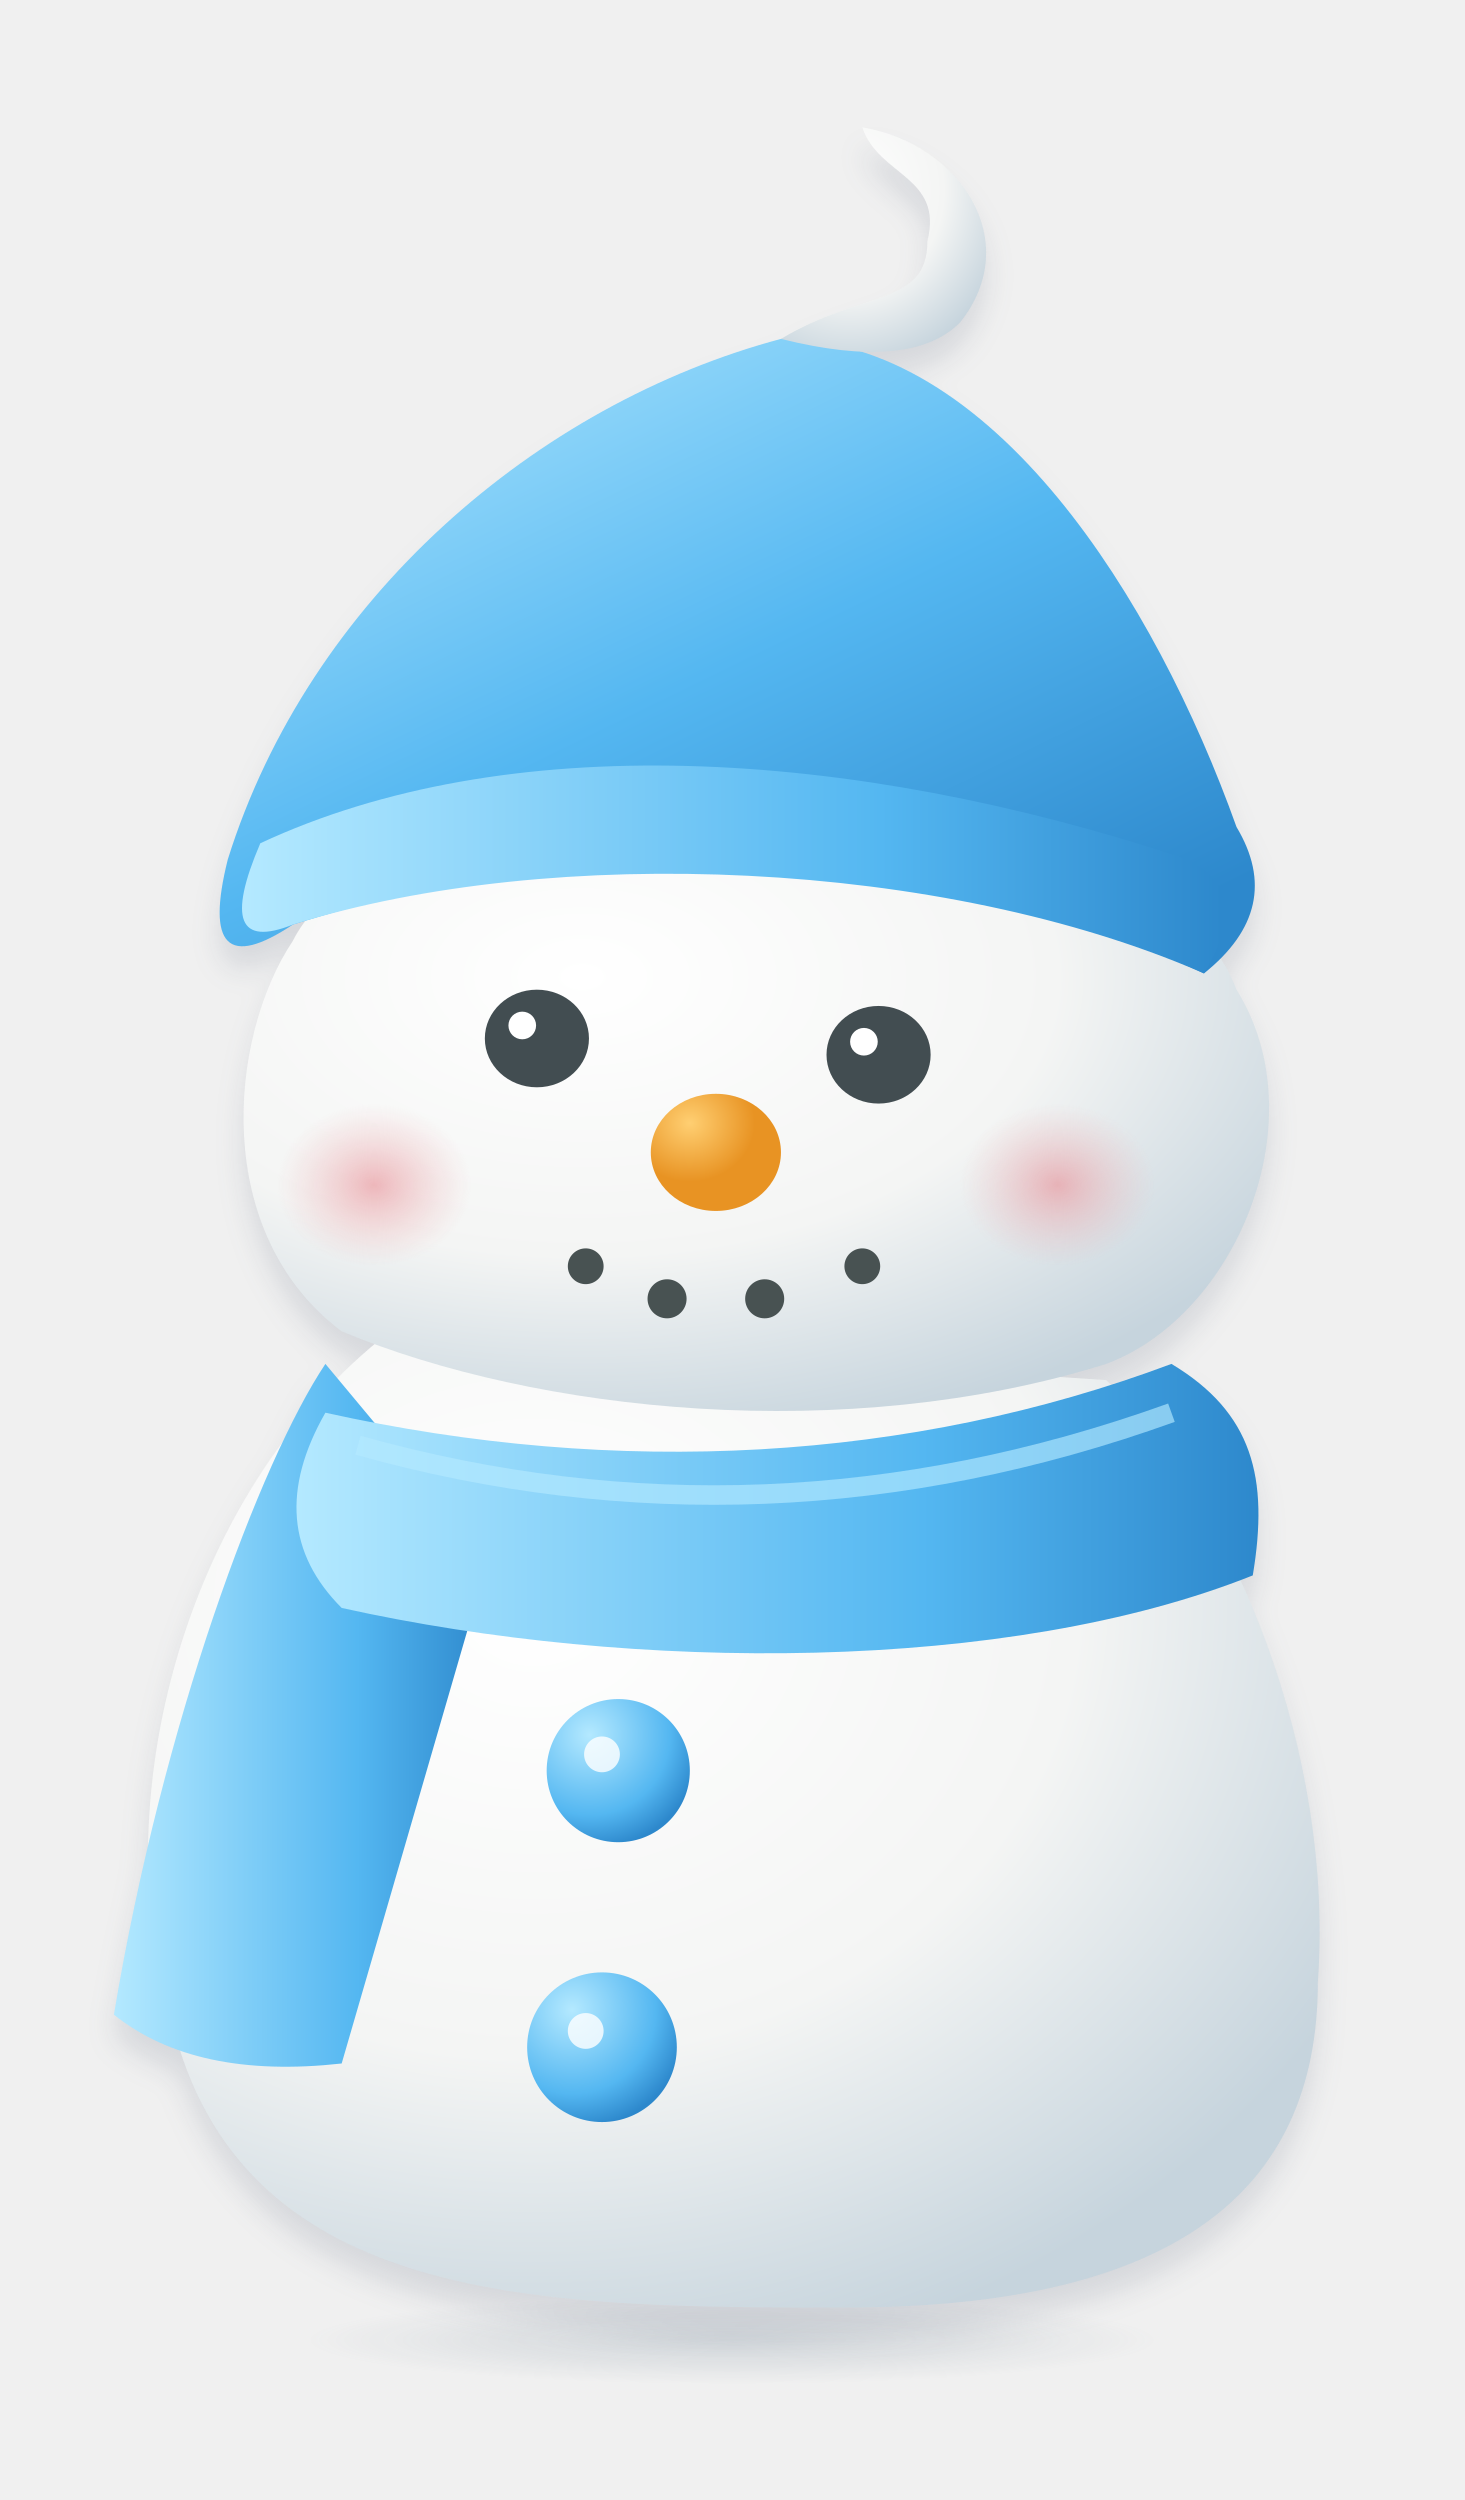
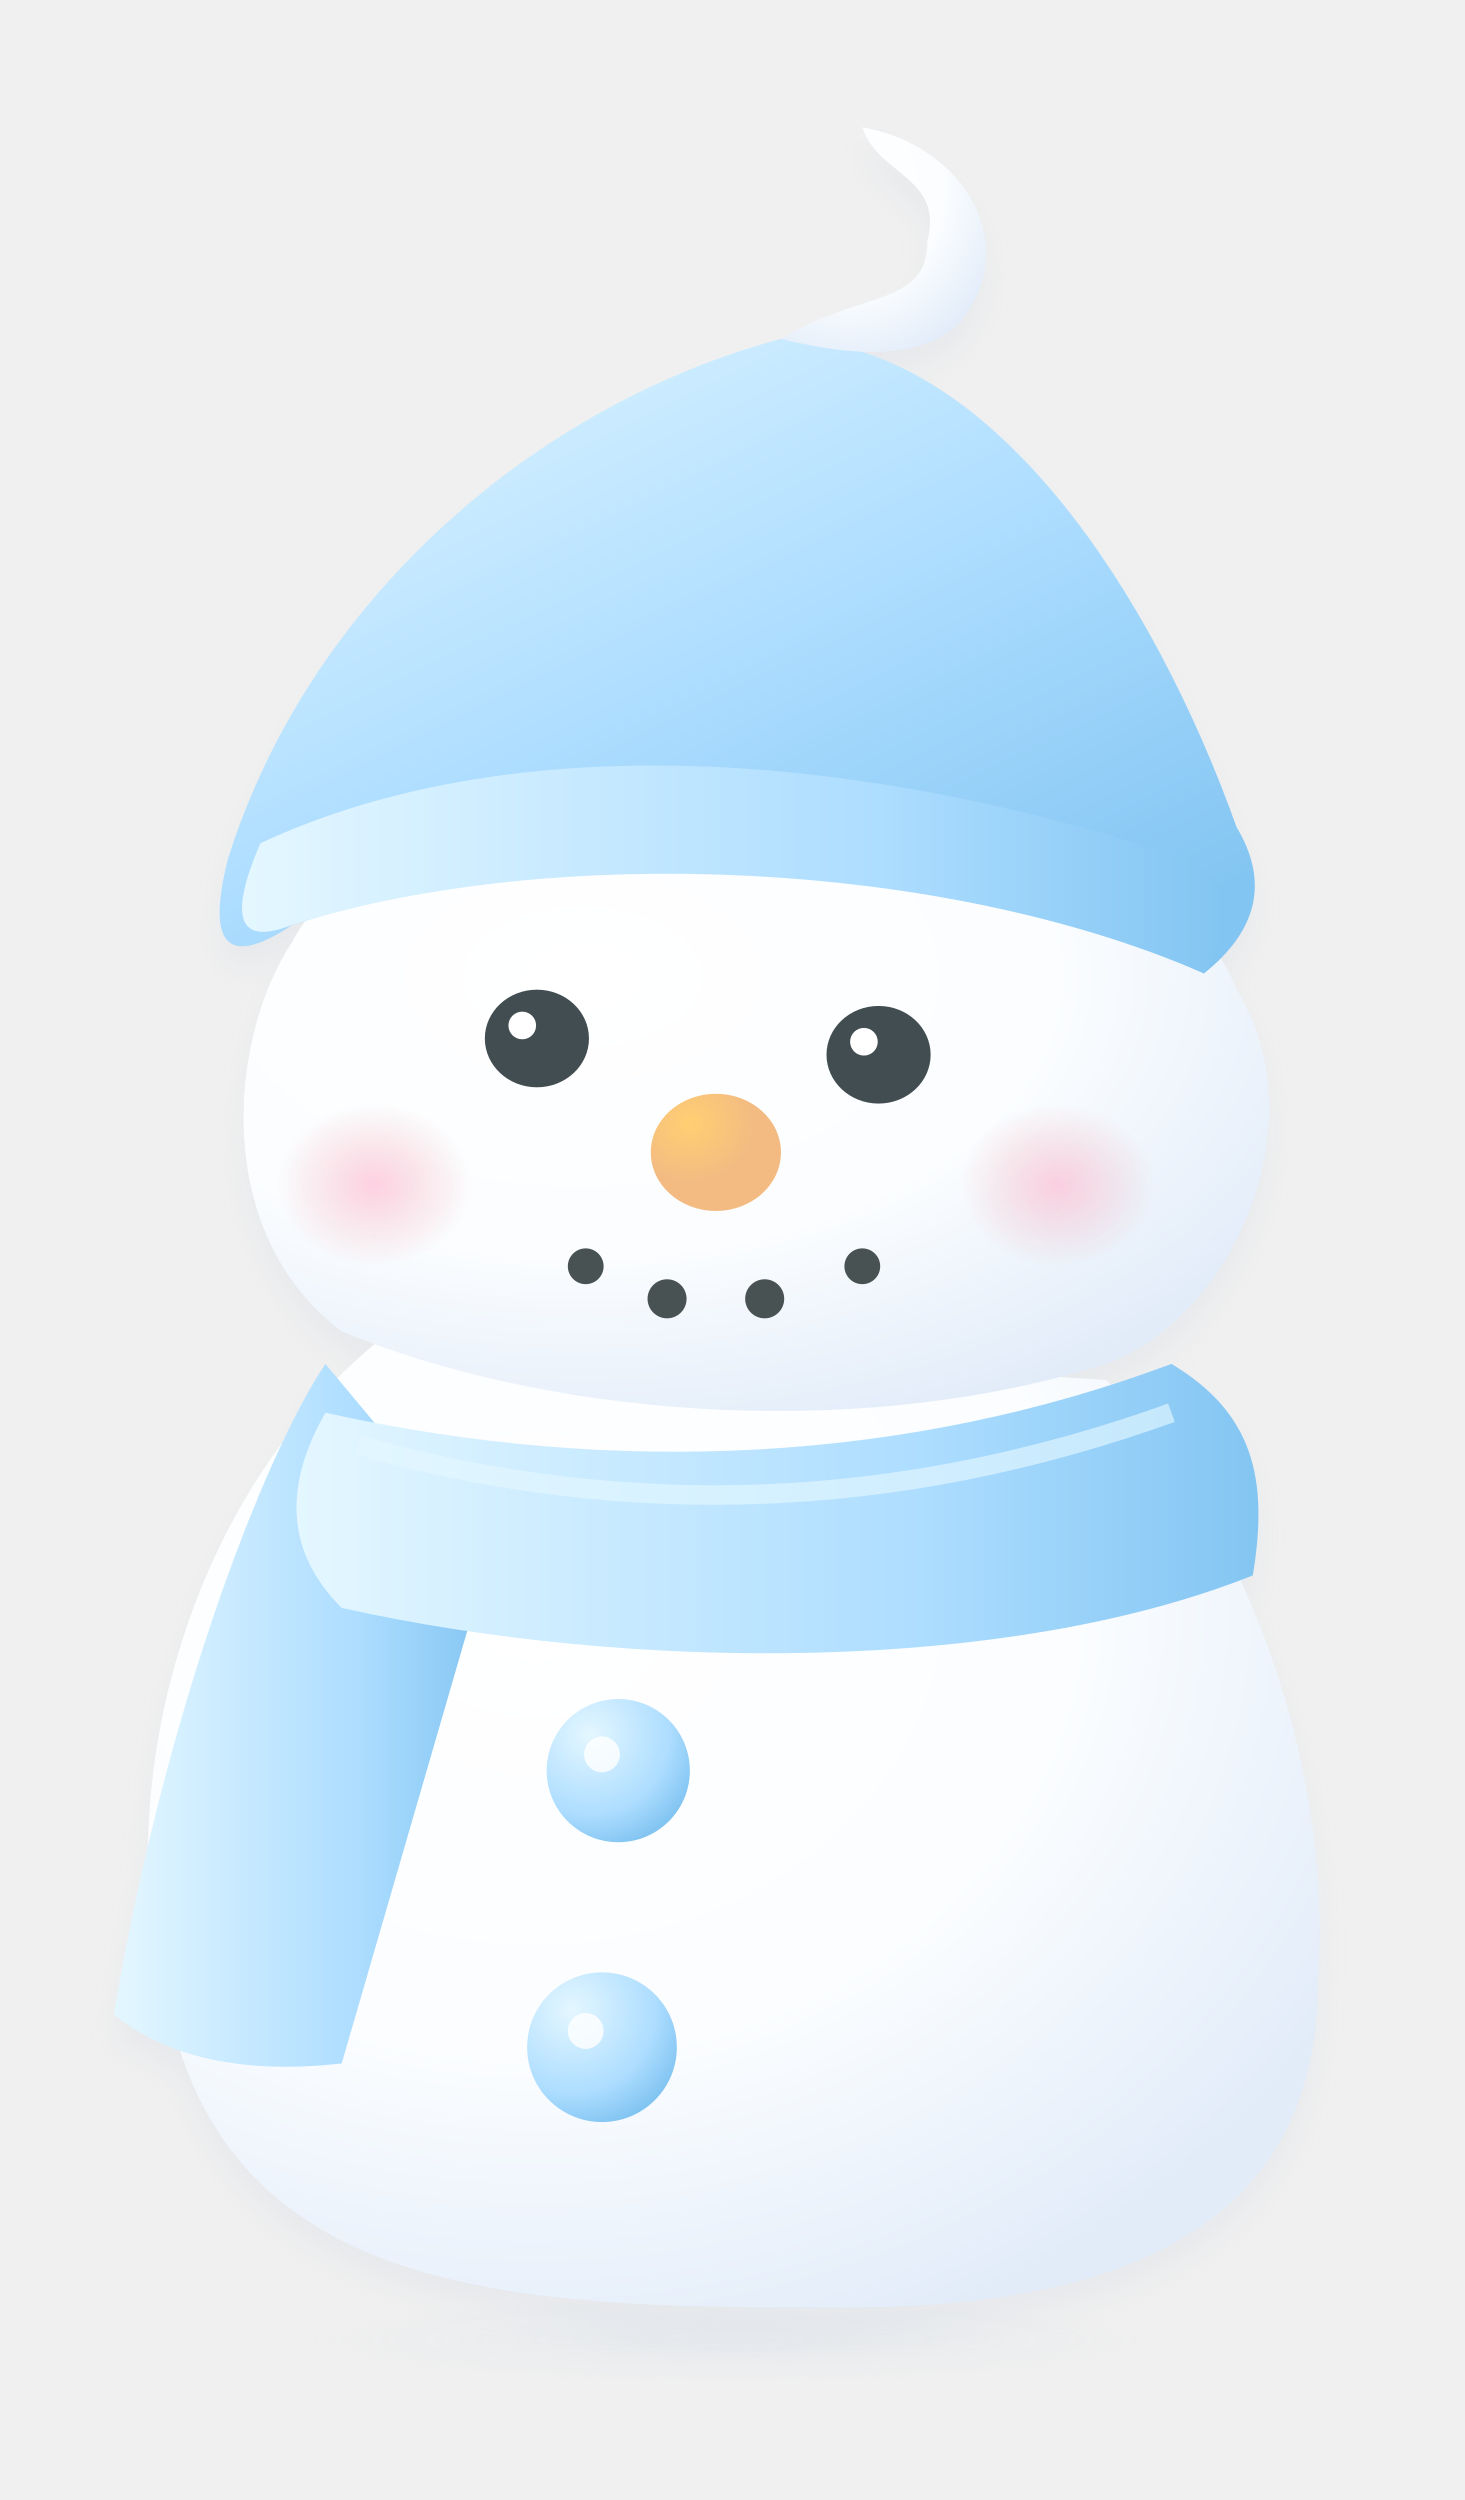
<svg xmlns="http://www.w3.org/2000/svg" viewBox="-4 -3 90 150" width="82" height="140" preserveAspectRatio="xMidYMid meet">
  <defs>
    <radialGradient id="snow" cx="33%" cy="28%" r="80%">
      <stop stop-color="#fff" />
-       <stop offset=".58" stop-color="#f4f5f4" />
-       <stop offset="1" stop-color="#c6d4dd" />
+       <stop offset=".58" stop-color="#fbfdff" />
+       <stop offset="1" stop-color="#e2ecf9" />
    </radialGradient>
    <linearGradient id="hat" x1="0" y1="0" x2=".8" y2="1">
-       <stop stop-color="#b4e9ff" />
-       <stop offset=".55" stop-color="#54b7f1" />
-       <stop offset="1" stop-color="#2d88cc" />
+       <stop stop-color="#e4f7ff" />
+       <stop offset=".55" stop-color="#adddff" />
+       <stop offset="1" stop-color="#83c5f2" />
    </linearGradient>
    <linearGradient id="scarf">
-       <stop stop-color="#b4e9ff" />
-       <stop offset=".65" stop-color="#54b7f1" />
-       <stop offset="1" stop-color="#2d88cc" />
+       <stop stop-color="#e4f7ff" />
+       <stop offset=".65" stop-color="#adddff" />
+       <stop offset="1" stop-color="#83c5f2" />
    </linearGradient>
    <radialGradient id="button" cx="30%" cy="25%" r="80%">
-       <stop stop-color="#b4e9ff" />
-       <stop offset=".7" stop-color="#54b7f1" />
-       <stop offset="1" stop-color="#2d88cc" />
+       <stop stop-color="#e4f7ff" />
+       <stop offset=".7" stop-color="#adddff" />
+       <stop offset="1" stop-color="#83c5f2" />
    </radialGradient>
    <radialGradient id="nose" cx="30%" cy="25%">
      <stop stop-color="#ffcf72" />
-       <stop offset="1" stop-color="#e89323" />
+       <stop offset="1" stop-color="#f3bb82" />
    </radialGradient>
    <radialGradient id="blush">
-       <stop stop-color="#e9949b" stop-opacity=".65" />
+       <stop stop-color="#ffb9d2" stop-opacity=".65" />
      <stop offset="1" stop-color="#edb5b8" stop-opacity="0" />
    </radialGradient>
    <radialGradient id="floor-shadow">
-       <stop stop-color="#456077" stop-opacity=".18" />
-       <stop offset=".6" stop-color="#456077" stop-opacity=".08" />
-       <stop offset="1" stop-color="#456077" stop-opacity="0" />
+       <stop stop-color="#9db9d8" stop-opacity=".12" />
+       <stop offset=".6" stop-color="#9db9d8" stop-opacity=".05" />
+       <stop offset="1" stop-color="#9db9d8" stop-opacity="0" />
    </radialGradient>
    <filter id="object-shadow" filterUnits="userSpaceOnUse" x="-10" y="-10" width="102" height="164" color-interpolation-filters="sRGB">
      <feGaussianBlur in="SourceAlpha" stdDeviation=".85" result="soft-shadow" />
      <feOffset in="soft-shadow" dy="1.4" result="offset-shadow" />
-       <feFlood flood-color="#45566c" flood-opacity=".15" />
+       <feFlood flood-color="#96acce" flood-opacity=".10" />
      <feComposite in2="offset-shadow" operator="in" />
      <feMerge>
        <feMergeNode />
        <feMergeNode in="SourceGraphic" />
      </feMerge>
    </filter>
  </defs>
  <ellipse cx="41.0" cy="139" rx="26.24" ry="2.7" fill="url(#floor-shadow)" />
  <g filter="url(#object-shadow)">
    <path d="M20 77 C7 87 2 107 7 121 C12 137 30 137 48 137 C68 137 77 130 77 117 C78 103 72 88 64 80Z" fill="url(#snow)" />
    <path d="M14 53 C17 47 29 44 42 45 C56 46 69 48 72 56 C77 64 72 76 64 79 C48 84 29 82 17 77 C9 71 10 59 14 53Z" fill="url(#snow)" />
    <ellipse cx="19" cy="68" rx="6" ry="5" fill="url(#blush)" />
    <ellipse cx="61" cy="68" rx="6" ry="5" fill="url(#blush)" />
    <ellipse cx="29" cy="59" rx="3.2" ry="3" fill="#424d51" />
    <ellipse cx="50" cy="60" rx="3.2" ry="3" fill="#424d51" />
    <circle cx="28.1" cy="58.2" r=".85" fill="#fff" />
    <circle cx="49.1" cy="59.2" r=".85" fill="#fff" />
    <ellipse cx="40" cy="66" rx="4" ry="3.6" fill="url(#nose)" />
    <g fill="#485252">
      <circle cx="32" cy="73" r="1.1" />
      <circle cx="37" cy="75" r="1.2" />
      <circle cx="43" cy="75" r="1.2" />
      <circle cx="49" cy="73" r="1.1" />
    </g>
    <path d="M16 79 C12 85 6 101 3 119 Q8 123 17 122 L26 91Z" fill="url(#scarf)" />
    <path d="M16 82 C34 86 52 85 68 79 C73 82 74 86 73 92 C58 98 35 98 17 94 Q12 89 16 82Z" fill="url(#scarf)" />
-     <path d="M18 84 Q43 91 68 82" fill="none" stroke="#b4e9ff" stroke-width="1.2" opacity=".65" />
+     <path d="M18 84 Q43 91 68 82" fill="none" stroke="#e4f7ff" stroke-width="1.2" opacity=".65" />
    <path d="M10 48 C15 32 29 20 44 16 C57 16 67 32 72 46 Q75 51 70 55 C53 47 33 46 14 52 Q8 56 10 48Z" fill="url(#hat)" />
    <path d="M12 47 C27 40 48 41 69 48 Q73 50 70 55 C54 48 30 47 14 52 Q9 54 12 47Z" fill="url(#scarf)" />
    <path d="M44 16 C49 13 53 14 53 10 C54 6 50 6 49 3 C55 4 59 10 55 15 Q52 18 44 16Z" fill="url(#snow)" />
    <circle cx="34" cy="104" r="4.4" fill="url(#button)" />
    <circle cx="33" cy="103" r="1.1" fill="#fff" opacity=".8" />
    <circle cx="33" cy="121" r="4.6" fill="url(#button)" />
    <circle cx="32" cy="120" r="1.1" fill="#fff" opacity=".8" />
  </g>
</svg>
